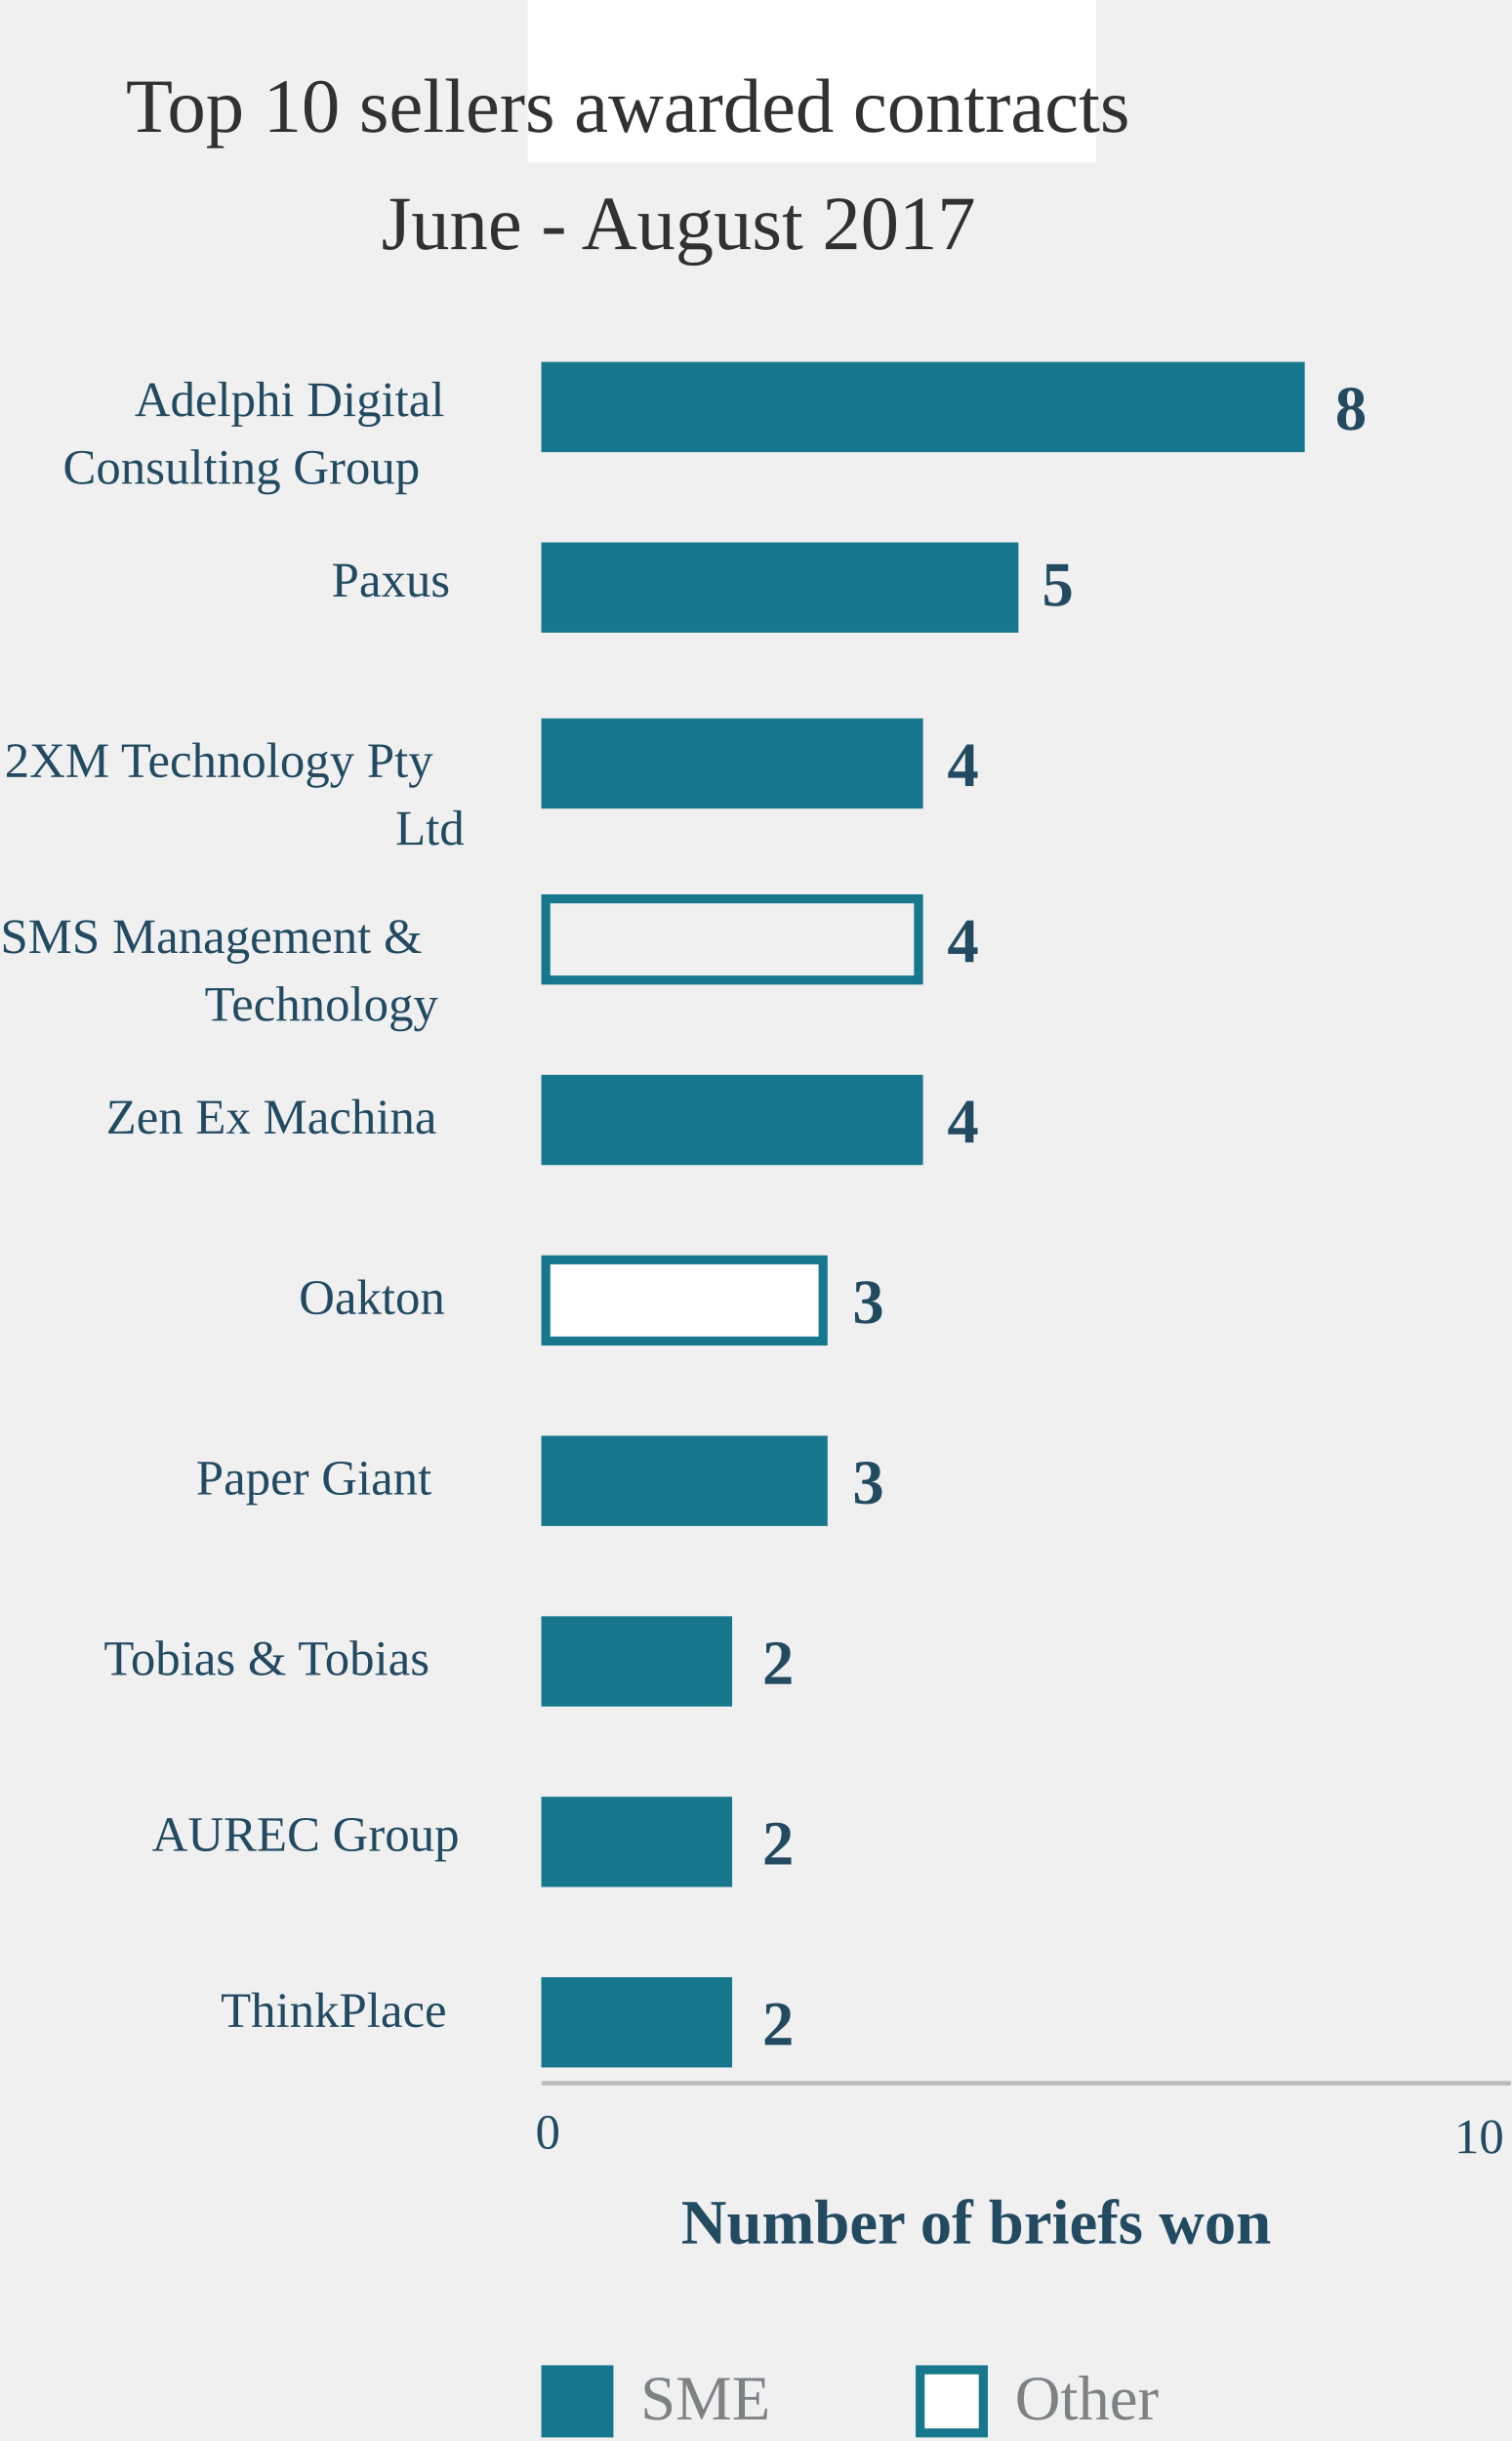
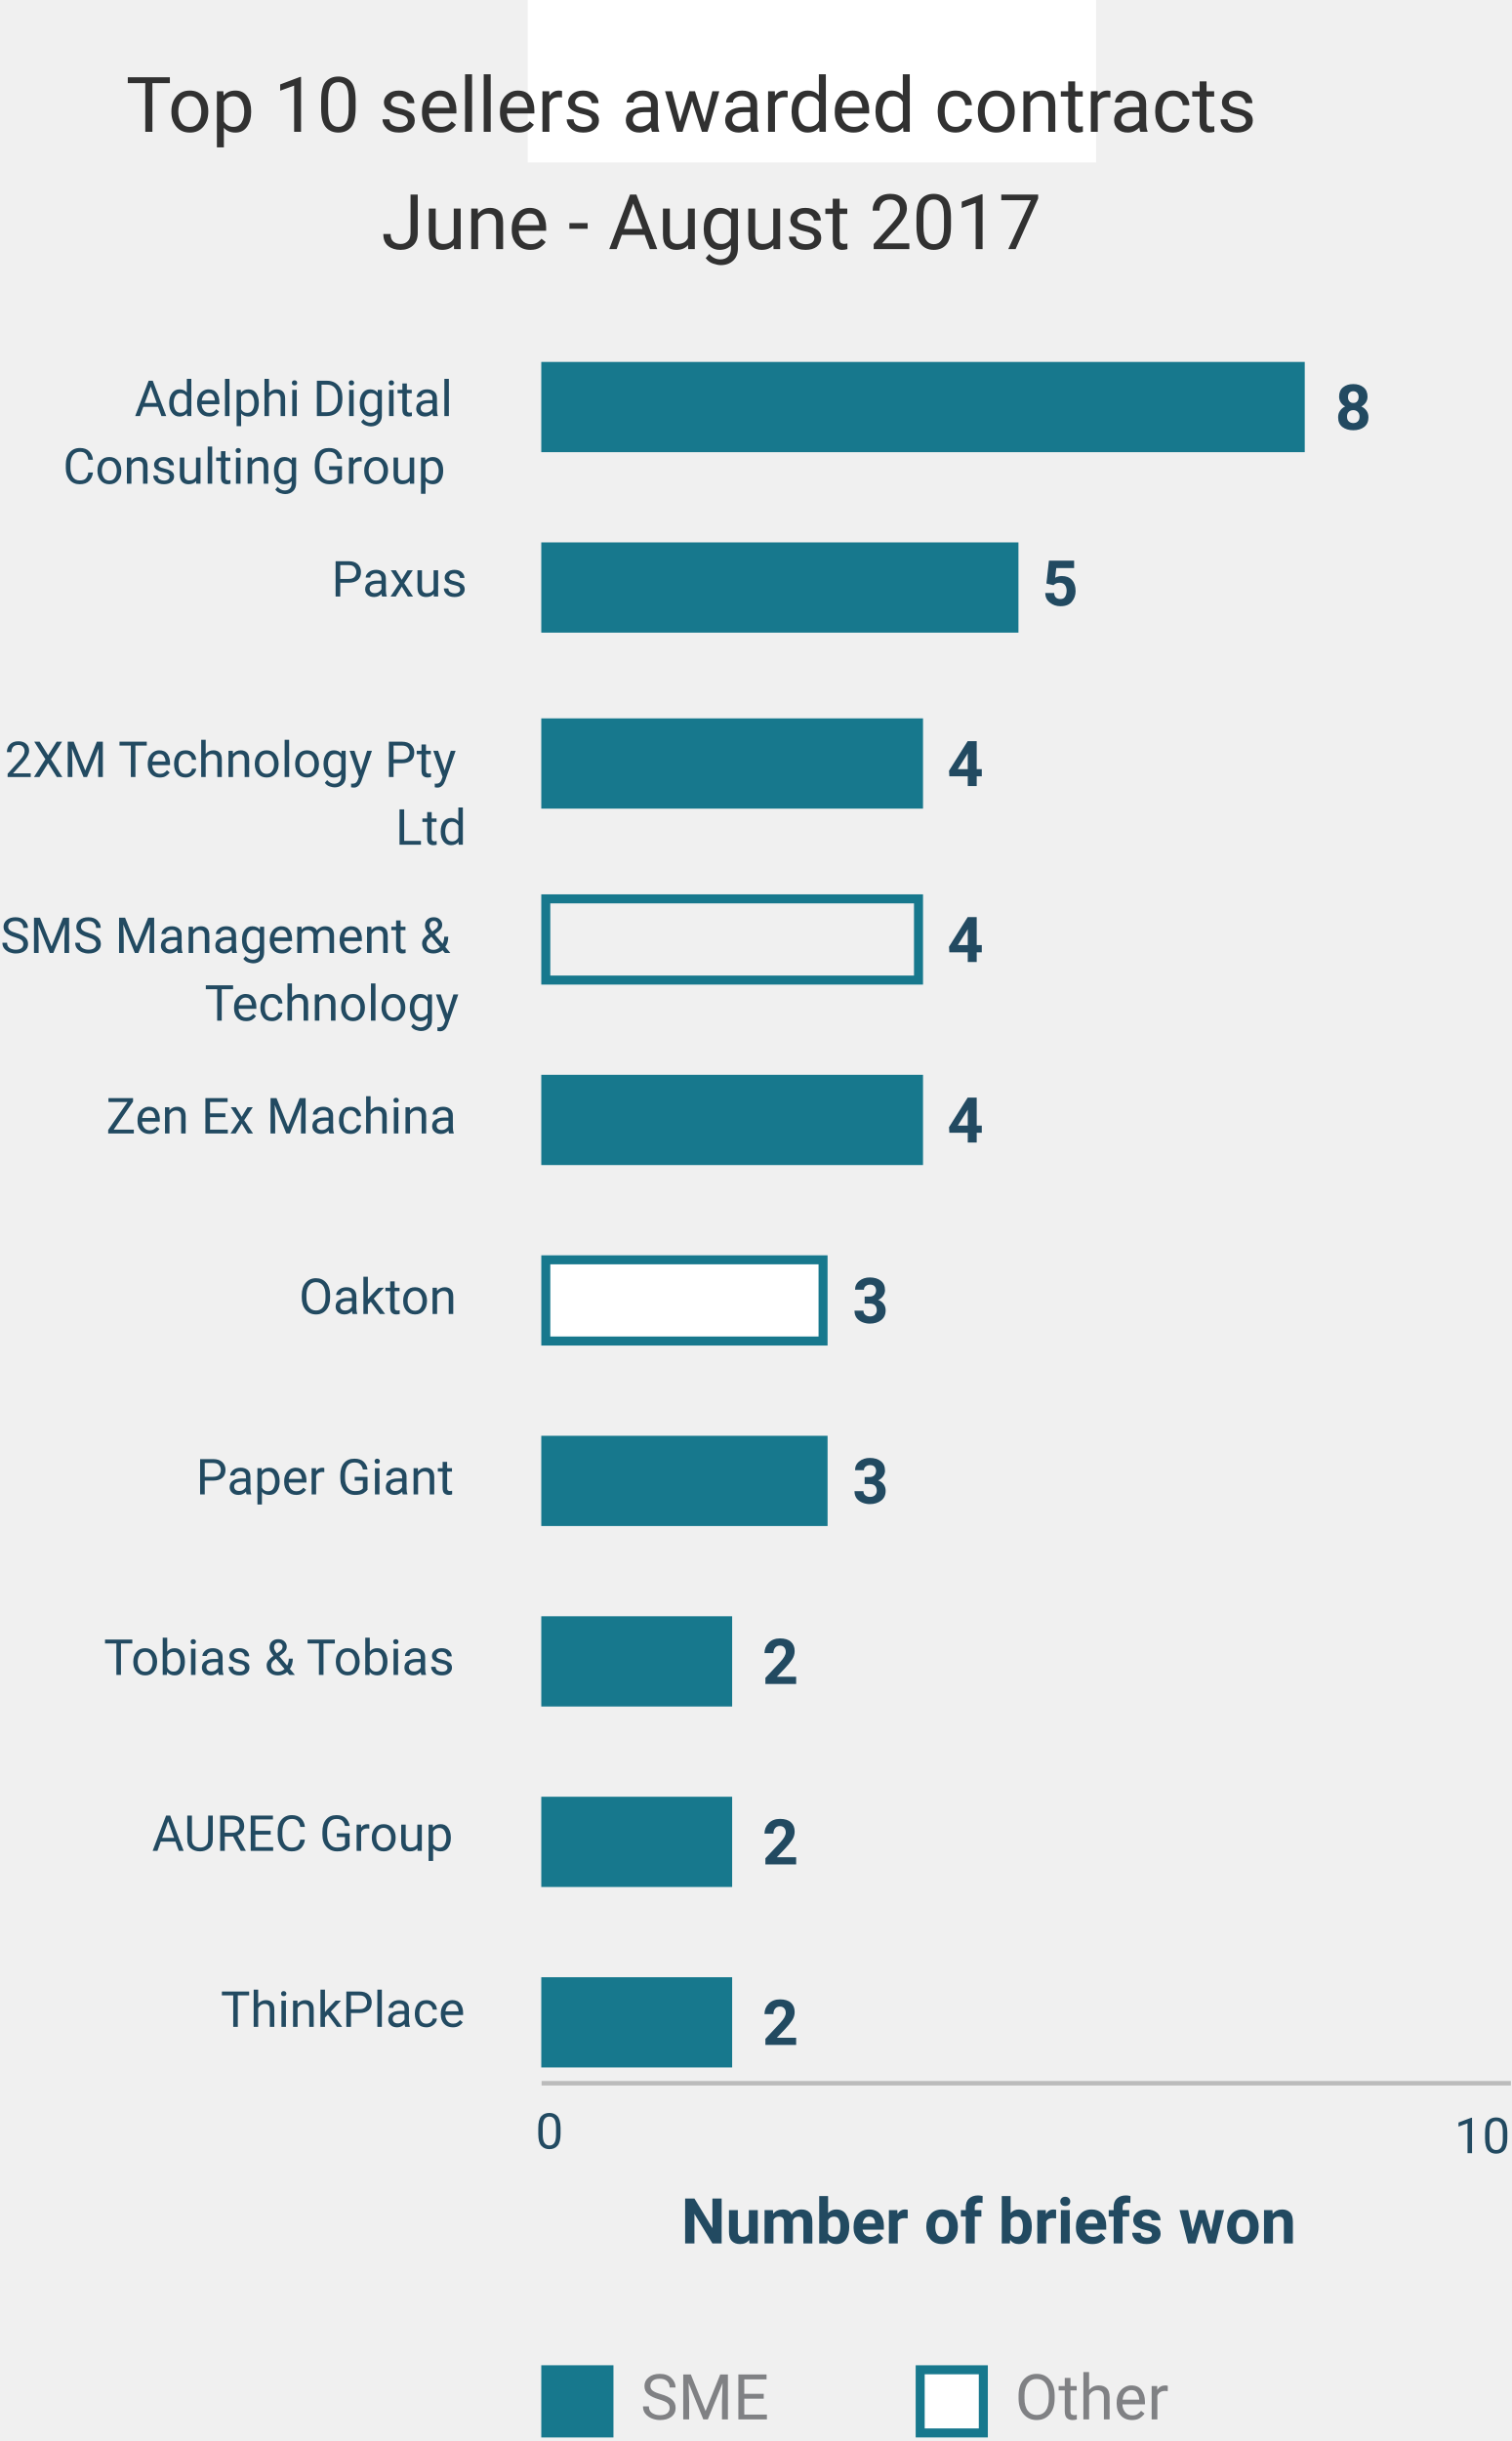
- <svg xmlns="http://www.w3.org/2000/svg" xmlns:xlink="http://www.w3.org/1999/xlink" width="335" height="541" viewBox="0 0 335 541">
+ <svg xmlns="http://www.w3.org/2000/svg" xmlns:xlink="http://www.w3.org/1999/xlink" font-family="-apple-system, BlinkMacSystemFont, &quot;Segoe UI&quot;, Roboto, Helvetica, Arial, sans-serif, &quot;Apple Color Emoji&quot;, &quot;Segoe UI Emoji&quot;, &quot;Segoe UI Symbol&quot;" width="335" height="541" viewBox="0 0 335 541">
  <defs>
    <path id="a" d="M138 198.213h84.628v20H138z" />
    <path id="b" d="M138 278.213h63.471v20H138z" />
    <path id="c" d="M221 524.213h16v16h-16z" />
  </defs>
  <g fill="none" fill-rule="evenodd">
    <path fill="#17788D" d="M120 80.213h169.255v20H120z" />
    <text font-size="11" fill="#224A61" transform="translate(-18)">
      <tspan x="47.82" y="92.213">Adelphi Digital </tspan>
      <tspan x="31.948" y="107.213">Consulting Group</tspan>
    </text>
    <text font-size="11" fill="#224A61" transform="translate(-18)">
      <tspan x="91.498" y="132.213">Paxus</tspan>
    </text>
    <text font-size="11" fill="#224A61" transform="translate(-18)">
      <tspan x="19.031" y="172.213">2XM Technology Pty </tspan>
      <tspan x="105.667" y="187.213">Ltd</tspan>
    </text>
    <text font-size="11" fill="#224A61" transform="translate(-18)">
      <tspan x="18.096" y="211.213">SMS Management &amp; </tspan>
      <tspan x="63.364" y="226.213">Technology</tspan>
    </text>
    <text font-size="11" fill="#224A61" transform="translate(-18)">
      <tspan x="41.514" y="251.213">Zen Ex Machina</tspan>
    </text>
    <text font-size="11" fill="#224A61" transform="translate(-18)">
      <tspan x="84.263" y="291.213">Oakton</tspan>
    </text>
    <text font-size="11" fill="#224A61" transform="translate(-18)">
      <tspan x="41.02" y="371.213">Tobias &amp; Tobias</tspan>
    </text>
    <text font-size="11" fill="#224A61" transform="translate(-18)">
      <tspan x="61.457" y="331.213">Paper Giant</tspan>
    </text>
    <path fill="#17788D" d="M120 120.213h105.785v20H120zM120 159.213h84.628v20H120z" />
    <g transform="translate(-18)">
      <use fill="#FFF" xlink:href="#aee" />
      <path stroke="#17788D" stroke-width="2" d="M139 199.213h82.628v18H139z" />
    </g>
    <path fill="#17788D" d="M120 358.213h42.314v20H120zM120 318.213h63.471v20H120z" />
    <g transform="translate(-18)">
      <use fill="#FFF" xlink:href="#b" />
      <path stroke="#17788D" stroke-width="2" d="M139 279.213h61.471v18H139z" />
    </g>
    <path fill="#17788D" d="M120 238.213h84.628v20H120z" />
    <text font-size="14" font-weight="bold" fill="#224A61" transform="translate(-18)">
      <tspan x="314" y="95.213">8</tspan>
    </text>
    <text font-size="14" font-weight="bold" fill="#224A61" transform="translate(-18)">
      <tspan x="249" y="134.213">5</tspan>
    </text>
    <text font-size="14" font-weight="bold" fill="#224A61" transform="translate(-18)">
      <tspan x="228" y="174.213">4</tspan>
    </text>
    <text font-size="14" font-weight="bold" fill="#224A61" transform="translate(-18)">
      <tspan x="228" y="213.213">4</tspan>
    </text>
    <text font-size="14" font-weight="bold" fill="#224A61" transform="translate(-18)">
      <tspan x="228" y="253.213">4</tspan>
    </text>
    <text font-size="14" font-weight="bold" fill="#224A61" transform="translate(-18)">
      <tspan x="207" y="293.213">3</tspan>
    </text>
    <text font-size="14" font-weight="bold" fill="#224A61" transform="translate(-18)">
      <tspan x="207" y="333.213">3</tspan>
    </text>
    <text font-size="14" font-weight="bold" fill="#224A61" transform="translate(-18)">
      <tspan x="187" y="373.213">2</tspan>
    </text>
    <text font-size="11" fill="#224A61" transform="translate(-18)">
      <tspan x="340.421" y="477.213">10</tspan>
    </text>
    <text font-size="14" font-weight="bold" fill="#224A61" transform="translate(-18)">
      <tspan x="169" y="497.213">Number of briefs won</tspan>
    </text>
    <text font-size="11" fill="#224A61" transform="translate(-18)">
      <tspan x="136.71" y="476.213">0</tspan>
    </text>
    <text font-size="11" fill="#224A61" transform="translate(-18)">
      <tspan x="51.682" y="410.213">AUREC Group</tspan>
    </text>
    <text font-size="11" fill="#224A61" transform="translate(-18)">
      <tspan x="66.925" y="449.213">ThinkPlace</tspan>
    </text>
    <path fill="#17788D" d="M120 438.213h42.314v20H120zM120 398.213h42.314v20H120z" />
    <path d="M120.572 461.713h213.884" stroke="#BBB" stroke-linecap="square" />
    <text font-size="14" font-weight="bold" fill="#224A61" transform="translate(-18)">
      <tspan x="187" y="413.213">2</tspan>
    </text>
    <text font-size="14" font-weight="bold" fill="#224A61" transform="translate(-18)">
      <tspan x="187" y="453.213">2</tspan>
    </text>
    <text font-size="14" fill="#808184" transform="translate(-18)">
      <tspan x="160" y="536.213">SME</tspan>
    </text>
    <text font-size="14" fill="#808184" transform="translate(-18)">
      <tspan x="243" y="536.213">Other</tspan>
    </text>
    <path fill="#17788D" d="M120 524.213h16v16h-16z" />
    <g transform="translate(-18)">
      <use fill="#FFF" xlink:href="#c" />
      <path stroke="#17788D" stroke-width="2" d="M222 525.213h14v14h-14z" />
    </g>
    <path fill="#FFF" d="M117 0h126v36H117z" />
    <text font-size="17" fill="#313131" transform="translate(-18)">
      <tspan x="45.909" y="29.213">Top 10 sellers awarded contracts </tspan>
      <tspan x="102.546" y="55.213">June - August 2017</tspan>
    </text>
  </g>
</svg>
